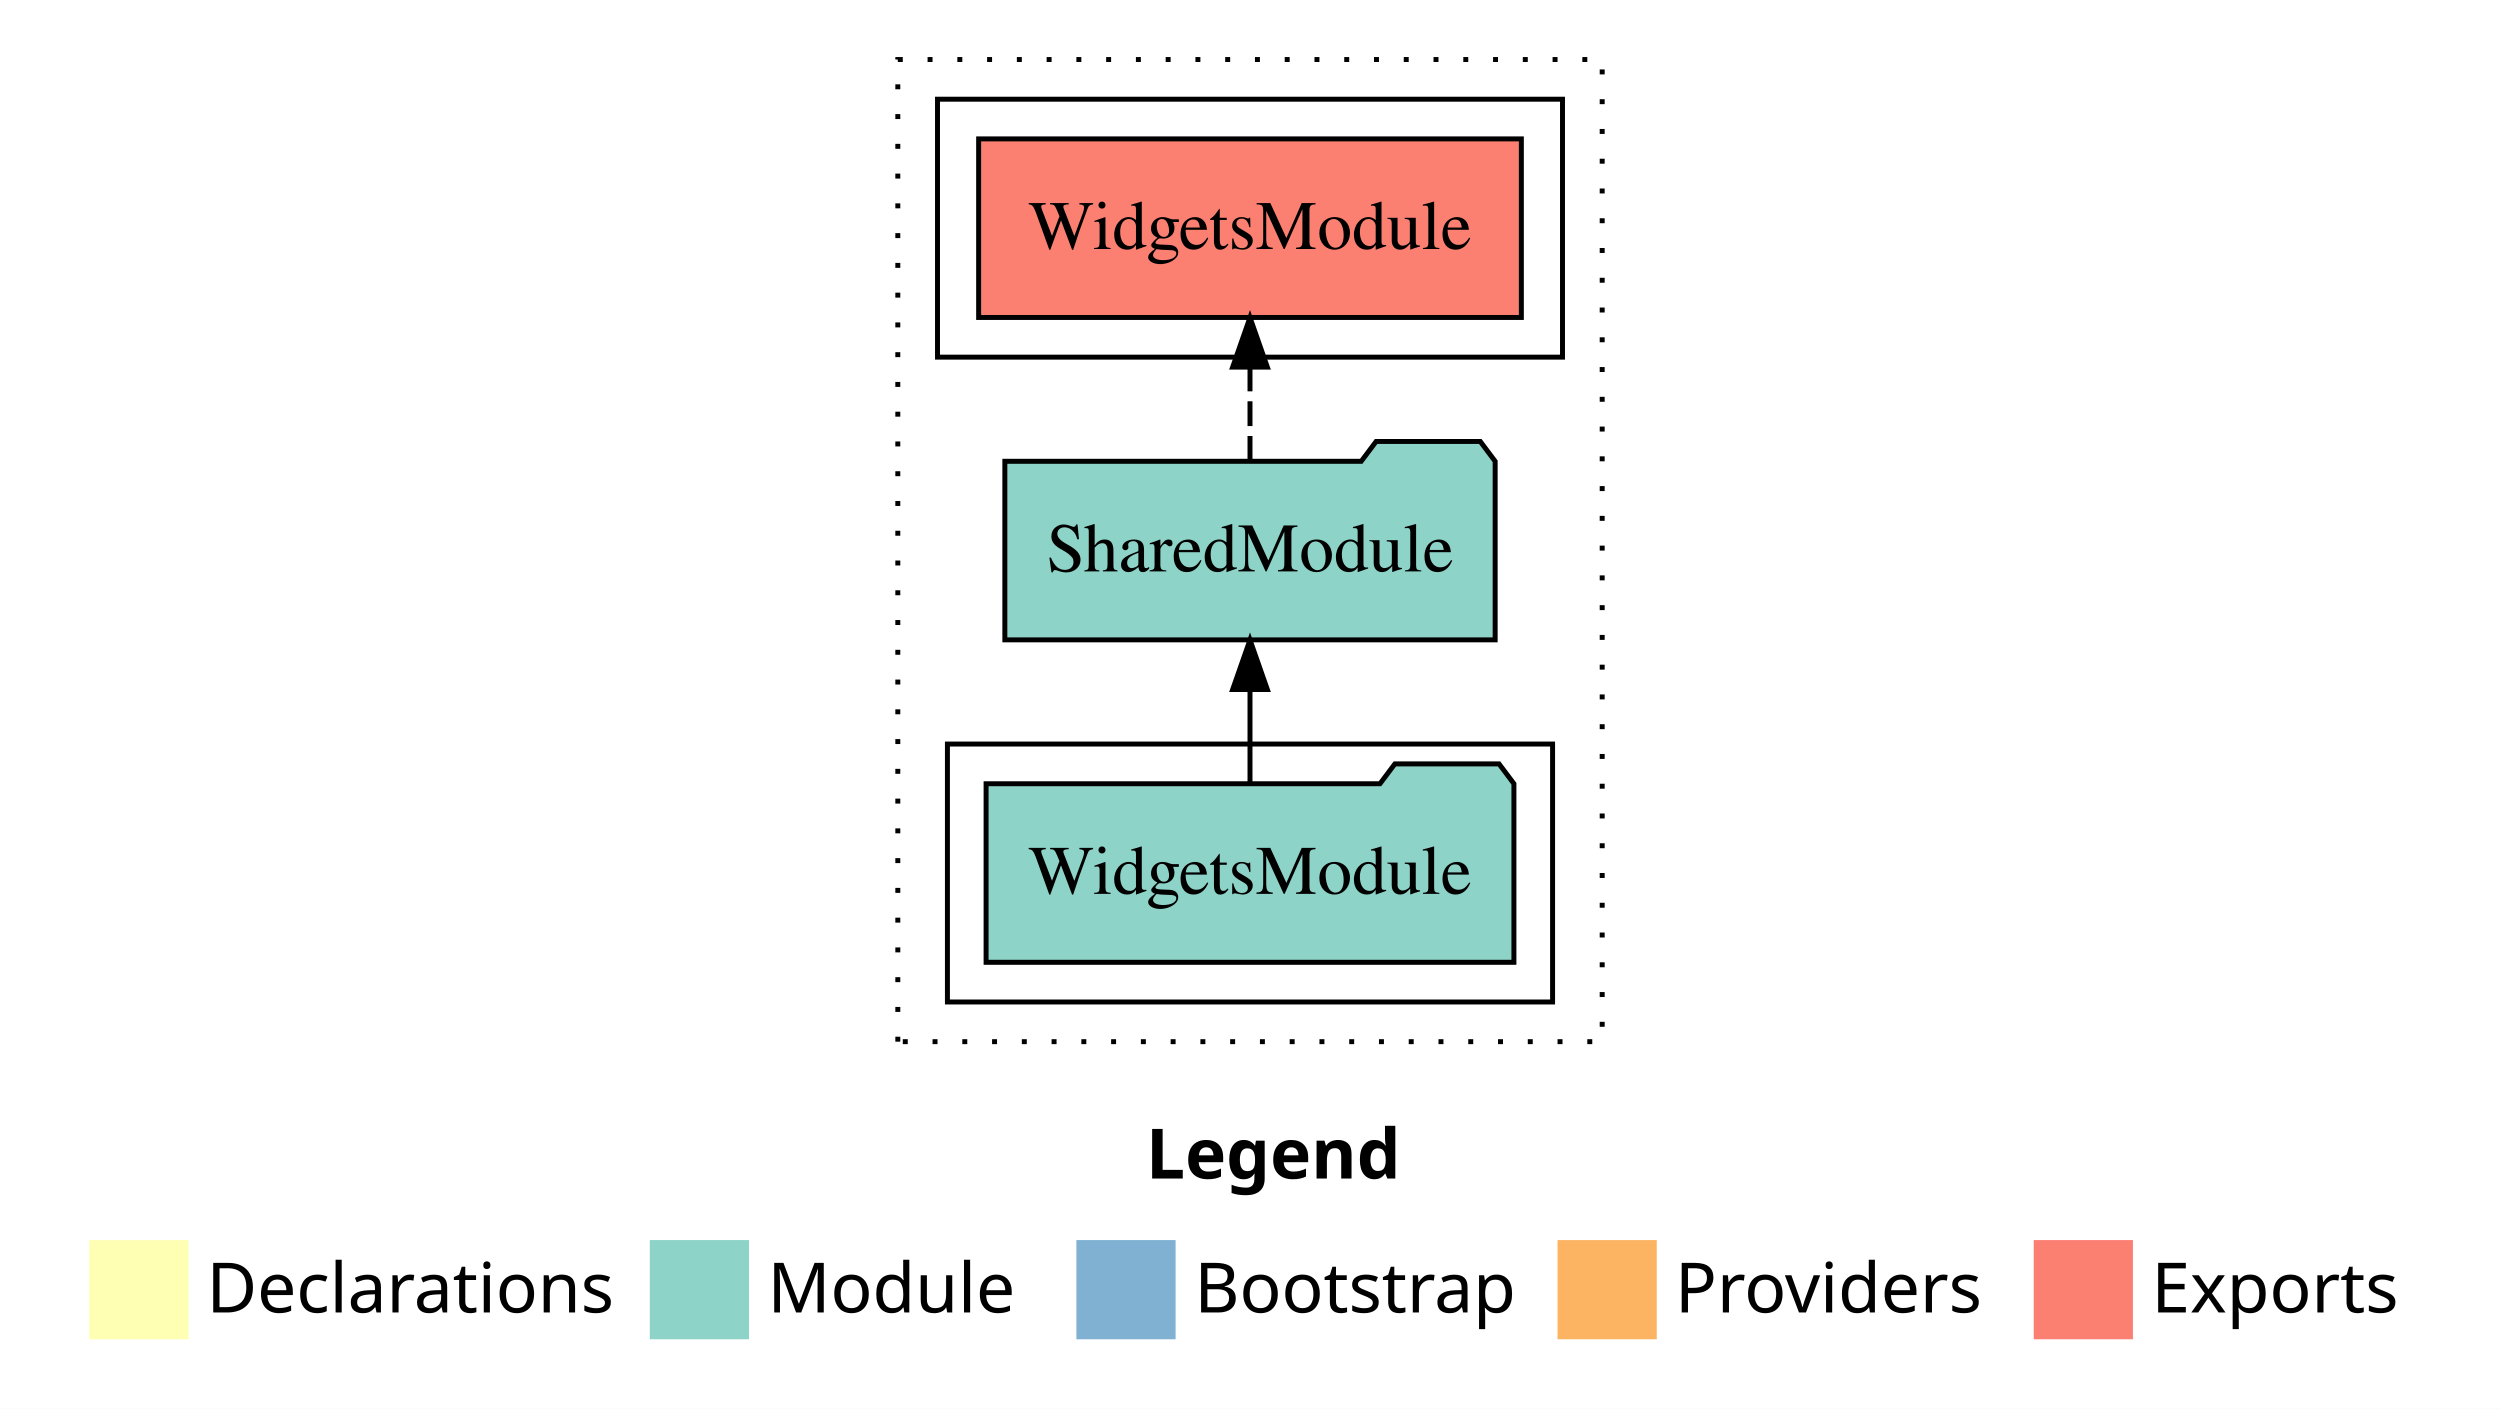
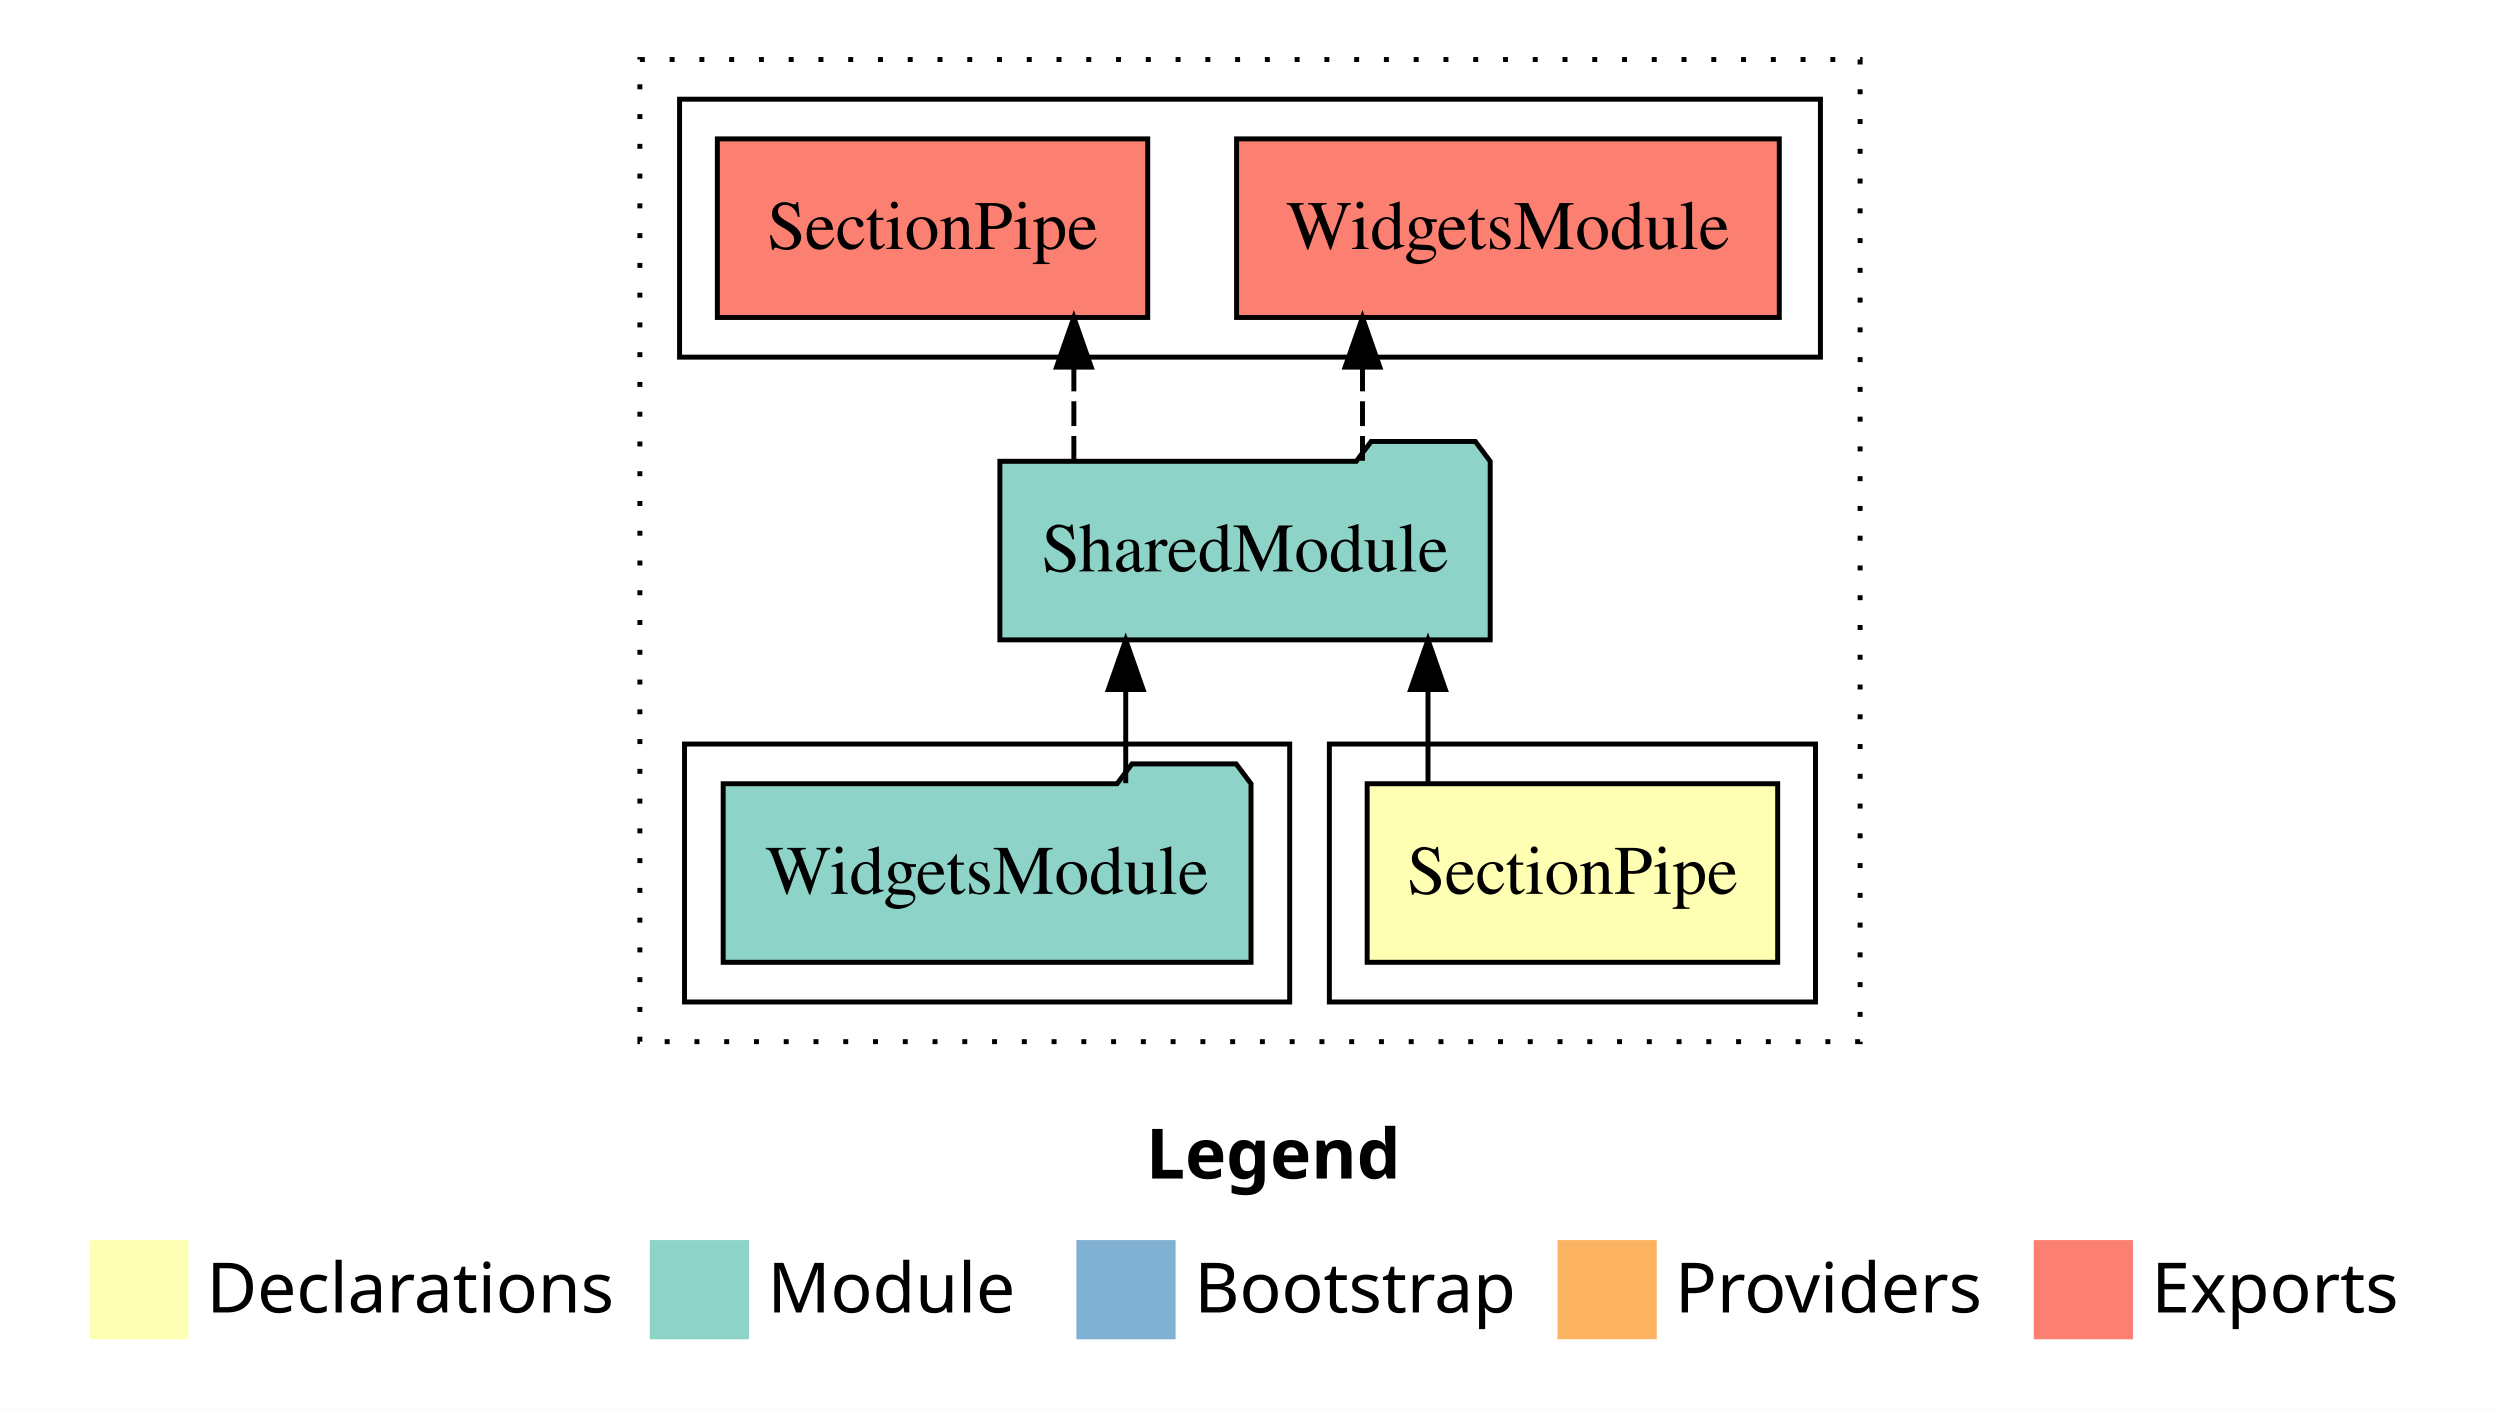
<svg xmlns="http://www.w3.org/2000/svg" width="504pt" height="284pt" viewBox="0.00 0.00 504.00 284.00">
  <g id="graph0" class="graph" transform="scale(1 1) rotate(0) translate(4 280)">
    <polygon fill="#ffffff" stroke="transparent" points="-4,4 -4,-280 500,-280 500,4 -4,4" />
    <text text-anchor="start" x="227.009" y="-42.4" font-family="sans-serif" font-weight="bold" font-size="14.00" fill="#000000">Legend</text>
    <polygon fill="#ffffb3" stroke="transparent" points="14,-10 14,-30 34,-30 34,-10 14,-10" />
    <text text-anchor="start" x="37.629" y="-15.4" font-family="sans-serif" font-size="14.00" fill="#000000">  Declarations</text>
    <polygon fill="#8dd3c7" stroke="transparent" points="127,-10 127,-30 147,-30 147,-10 127,-10" />
    <text text-anchor="start" x="150.725" y="-15.4" font-family="sans-serif" font-size="14.00" fill="#000000">  Module</text>
    <polygon fill="#80b1d3" stroke="transparent" points="213,-10 213,-30 233,-30 233,-10 213,-10" />
    <text text-anchor="start" x="236.781" y="-15.4" font-family="sans-serif" font-size="14.00" fill="#000000">  Bootstrap</text>
    <polygon fill="#fdb462" stroke="transparent" points="310,-10 310,-30 330,-30 330,-10 310,-10" />
    <text text-anchor="start" x="333.673" y="-15.4" font-family="sans-serif" font-size="14.00" fill="#000000">  Providers</text>
    <polygon fill="#fb8072" stroke="transparent" points="406,-10 406,-30 426,-30 426,-10 406,-10" />
    <text text-anchor="start" x="429.726" y="-15.4" font-family="sans-serif" font-size="14.00" fill="#000000">  Exports</text>
    <g id="clust1" class="cluster">
-       <polygon fill="none" stroke="#000000" stroke-dasharray="1,5" points="177,-70 177,-268 319,-268 319,-70 177,-70" />
+       <polygon fill="none" stroke="#000000" stroke-dasharray="1,5" points="125,-70 125,-268 371,-268 371,-70 125,-70" />
    </g>
-     <g id="clust3" class="cluster">
-       <polygon fill="none" stroke="#000000" points="187,-78 187,-130 309,-130 309,-78 187,-78" />
+     <g id="clust2" class="cluster">
+       <polygon fill="none" stroke="#000000" points="264,-78 264,-130 362,-130 362,-78 264,-78" />
    </g>
    <g id="clust4" class="cluster">
-       <polygon fill="none" stroke="#000000" points="185,-208 185,-260 311,-260 311,-208 185,-208" />
+       <polygon fill="none" stroke="#000000" points="134,-78 134,-130 256,-130 256,-78 134,-78" />
+     </g>
+     <g id="clust5" class="cluster">
+       <polygon fill="none" stroke="#000000" points="133,-208 133,-260 363,-260 363,-208 133,-208" />
    </g>
    <g id="node1" class="node">
-       <polygon fill="#8dd3c7" stroke="#000000" points="301.205,-122 298.205,-126 277.205,-126 274.205,-122 194.795,-122 194.795,-86 301.205,-86 301.205,-122" />
-       <text text-anchor="middle" x="248" y="-99.8" font-family="Times,serif" font-size="14.00" fill="#000000">WidgetsModule</text>
+       <polygon fill="#ffffb3" stroke="#000000" points="354.381,-122 271.619,-122 271.619,-86 354.381,-86 354.381,-122" />
+       <text text-anchor="middle" x="313" y="-99.8" font-family="Times,serif" font-size="14.00" fill="#000000">SectionPipe</text>
    </g>
    <g id="node2" class="node">
-       <polygon fill="#8dd3c7" stroke="#000000" points="297.423,-187 294.423,-191 273.423,-191 270.423,-187 198.577,-187 198.577,-151 297.423,-151 297.423,-187" />
-       <text text-anchor="middle" x="248" y="-164.8" font-family="Times,serif" font-size="14.00" fill="#000000">SharedModule</text>
+       <polygon fill="#8dd3c7" stroke="#000000" points="296.423,-187 293.423,-191 272.423,-191 269.423,-187 197.577,-187 197.577,-151 296.423,-151 296.423,-187" />
+       <text text-anchor="middle" x="247" y="-164.8" font-family="Times,serif" font-size="14.00" fill="#000000">SharedModule</text>
    </g>
    <g id="edge1" class="edge">
-       <path fill="none" stroke="#000000" d="M248,-122.106C248,-122.106 248,-140.991 248,-140.991" />
-       <polygon fill="#000000" stroke="#000000" points="244.5,-140.991 248,-150.991 251.5,-140.991 244.5,-140.991" />
+       <path fill="none" stroke="#000000" d="M283.885,-122.106C283.885,-122.106 283.885,-140.991 283.885,-140.991" />
+       <polygon fill="#000000" stroke="#000000" points="280.385,-140.991 283.885,-150.991 287.385,-140.991 280.385,-140.991" />
+     </g>
+     <g id="node4" class="node">
+       <polygon fill="#fb8072" stroke="#000000" points="354.705,-252 245.295,-252 245.295,-216 354.705,-216 354.705,-252" />
+       <text text-anchor="middle" x="300" y="-229.8" font-family="Times,serif" font-size="14.00" fill="#000000">WidgetsModule </text>
+     </g>
+     <g id="edge3" class="edge">
+       <path fill="none" stroke="#000000" stroke-dasharray="5,2" d="M270.679,-187.106C270.679,-187.106 270.679,-205.991 270.679,-205.991" />
+       <polygon fill="#000000" stroke="#000000" points="267.179,-205.991 270.679,-215.991 274.179,-205.991 267.179,-205.991" />
+     </g>
+     <g id="node5" class="node">
+       <polygon fill="#fb8072" stroke="#000000" points="227.382,-252 140.618,-252 140.618,-216 227.382,-216 227.382,-252" />
+       <text text-anchor="middle" x="184" y="-229.8" font-family="Times,serif" font-size="14.00" fill="#000000">SectionPipe </text>
+     </g>
+     <g id="edge4" class="edge">
+       <path fill="none" stroke="#000000" stroke-dasharray="5,2" d="M212.49,-187.106C212.49,-187.106 212.49,-205.991 212.49,-205.991" />
+       <polygon fill="#000000" stroke="#000000" points="208.99,-205.991 212.49,-215.991 215.99,-205.991 208.99,-205.991" />
    </g>
    <g id="node3" class="node">
-       <polygon fill="#fb8072" stroke="#000000" points="302.705,-252 193.295,-252 193.295,-216 302.705,-216 302.705,-252" />
-       <text text-anchor="middle" x="248" y="-229.8" font-family="Times,serif" font-size="14.00" fill="#000000">WidgetsModule </text>
+       <polygon fill="#8dd3c7" stroke="#000000" points="248.205,-122 245.205,-126 224.205,-126 221.205,-122 141.795,-122 141.795,-86 248.205,-86 248.205,-122" />
+       <text text-anchor="middle" x="195" y="-99.8" font-family="Times,serif" font-size="14.00" fill="#000000">WidgetsModule</text>
    </g>
    <g id="edge2" class="edge">
-       <path fill="none" stroke="#000000" stroke-dasharray="5,2" d="M248,-187.106C248,-187.106 248,-205.991 248,-205.991" />
-       <polygon fill="#000000" stroke="#000000" points="244.5,-205.991 248,-215.991 251.5,-205.991 244.5,-205.991" />
+       <path fill="none" stroke="#000000" d="M222.946,-122.106C222.946,-122.106 222.946,-140.991 222.946,-140.991" />
+       <polygon fill="#000000" stroke="#000000" points="219.446,-140.991 222.946,-150.991 226.446,-140.991 219.446,-140.991" />
    </g>
  </g>
</svg>
